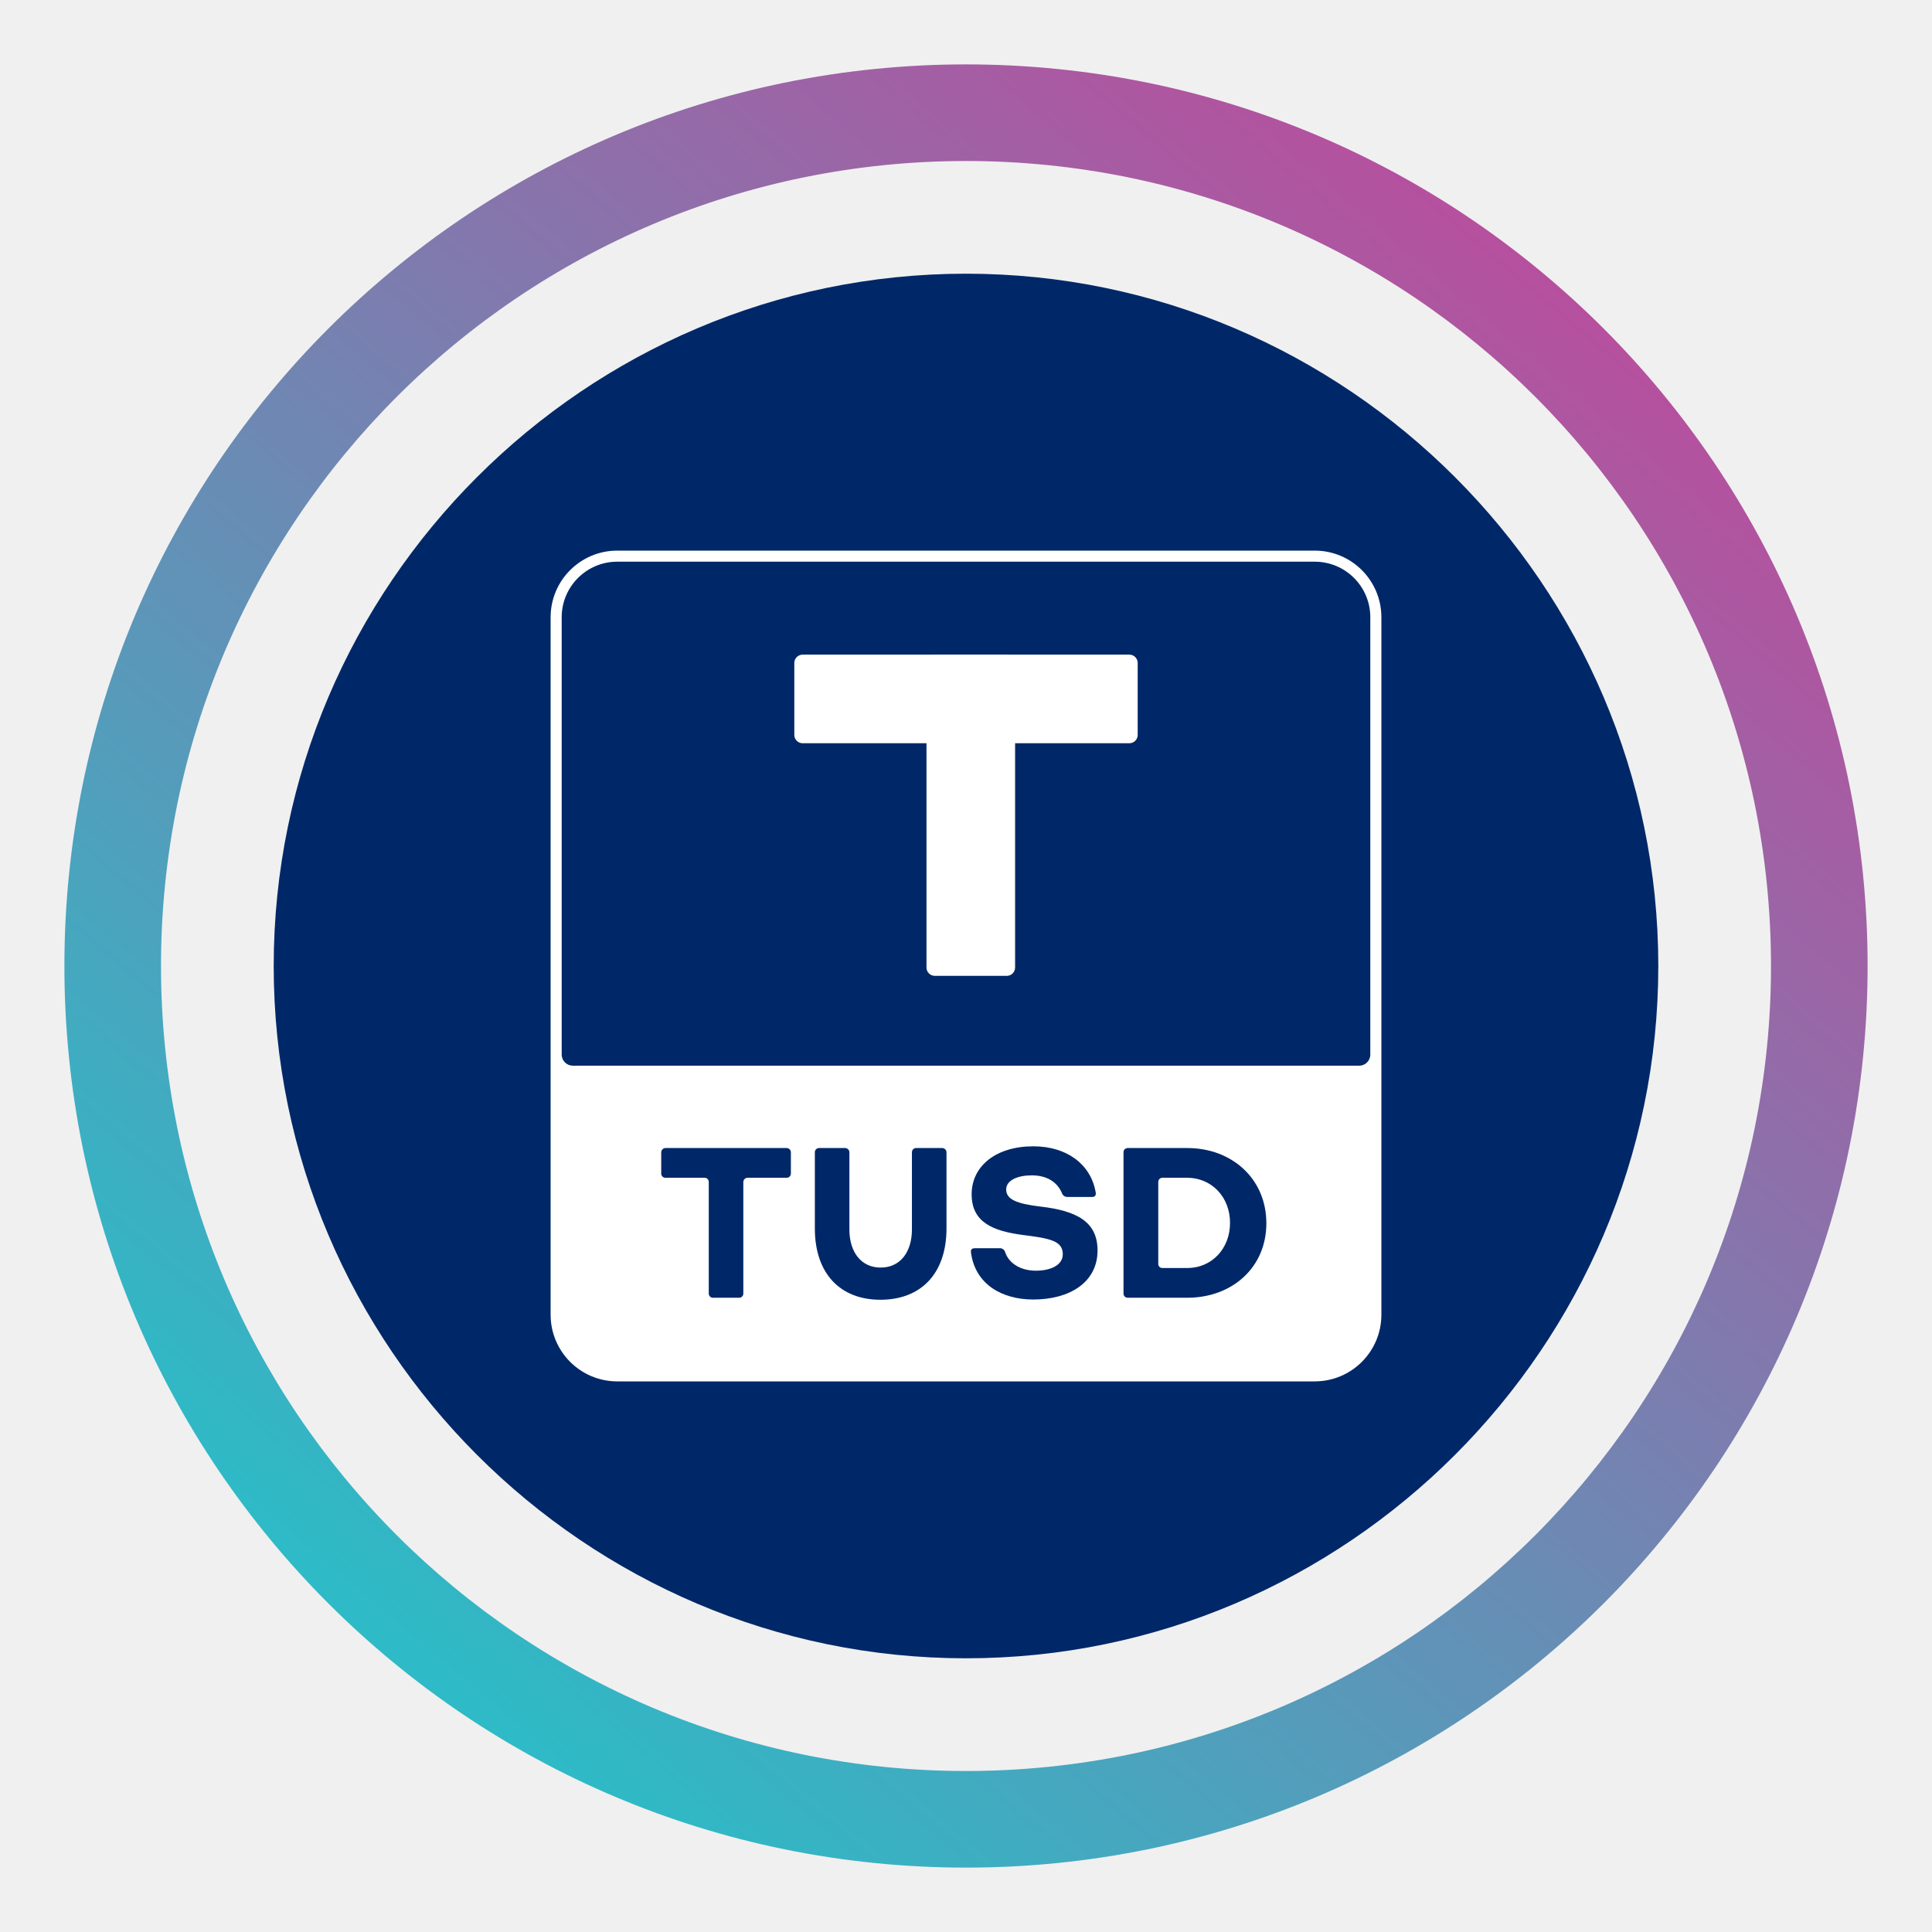
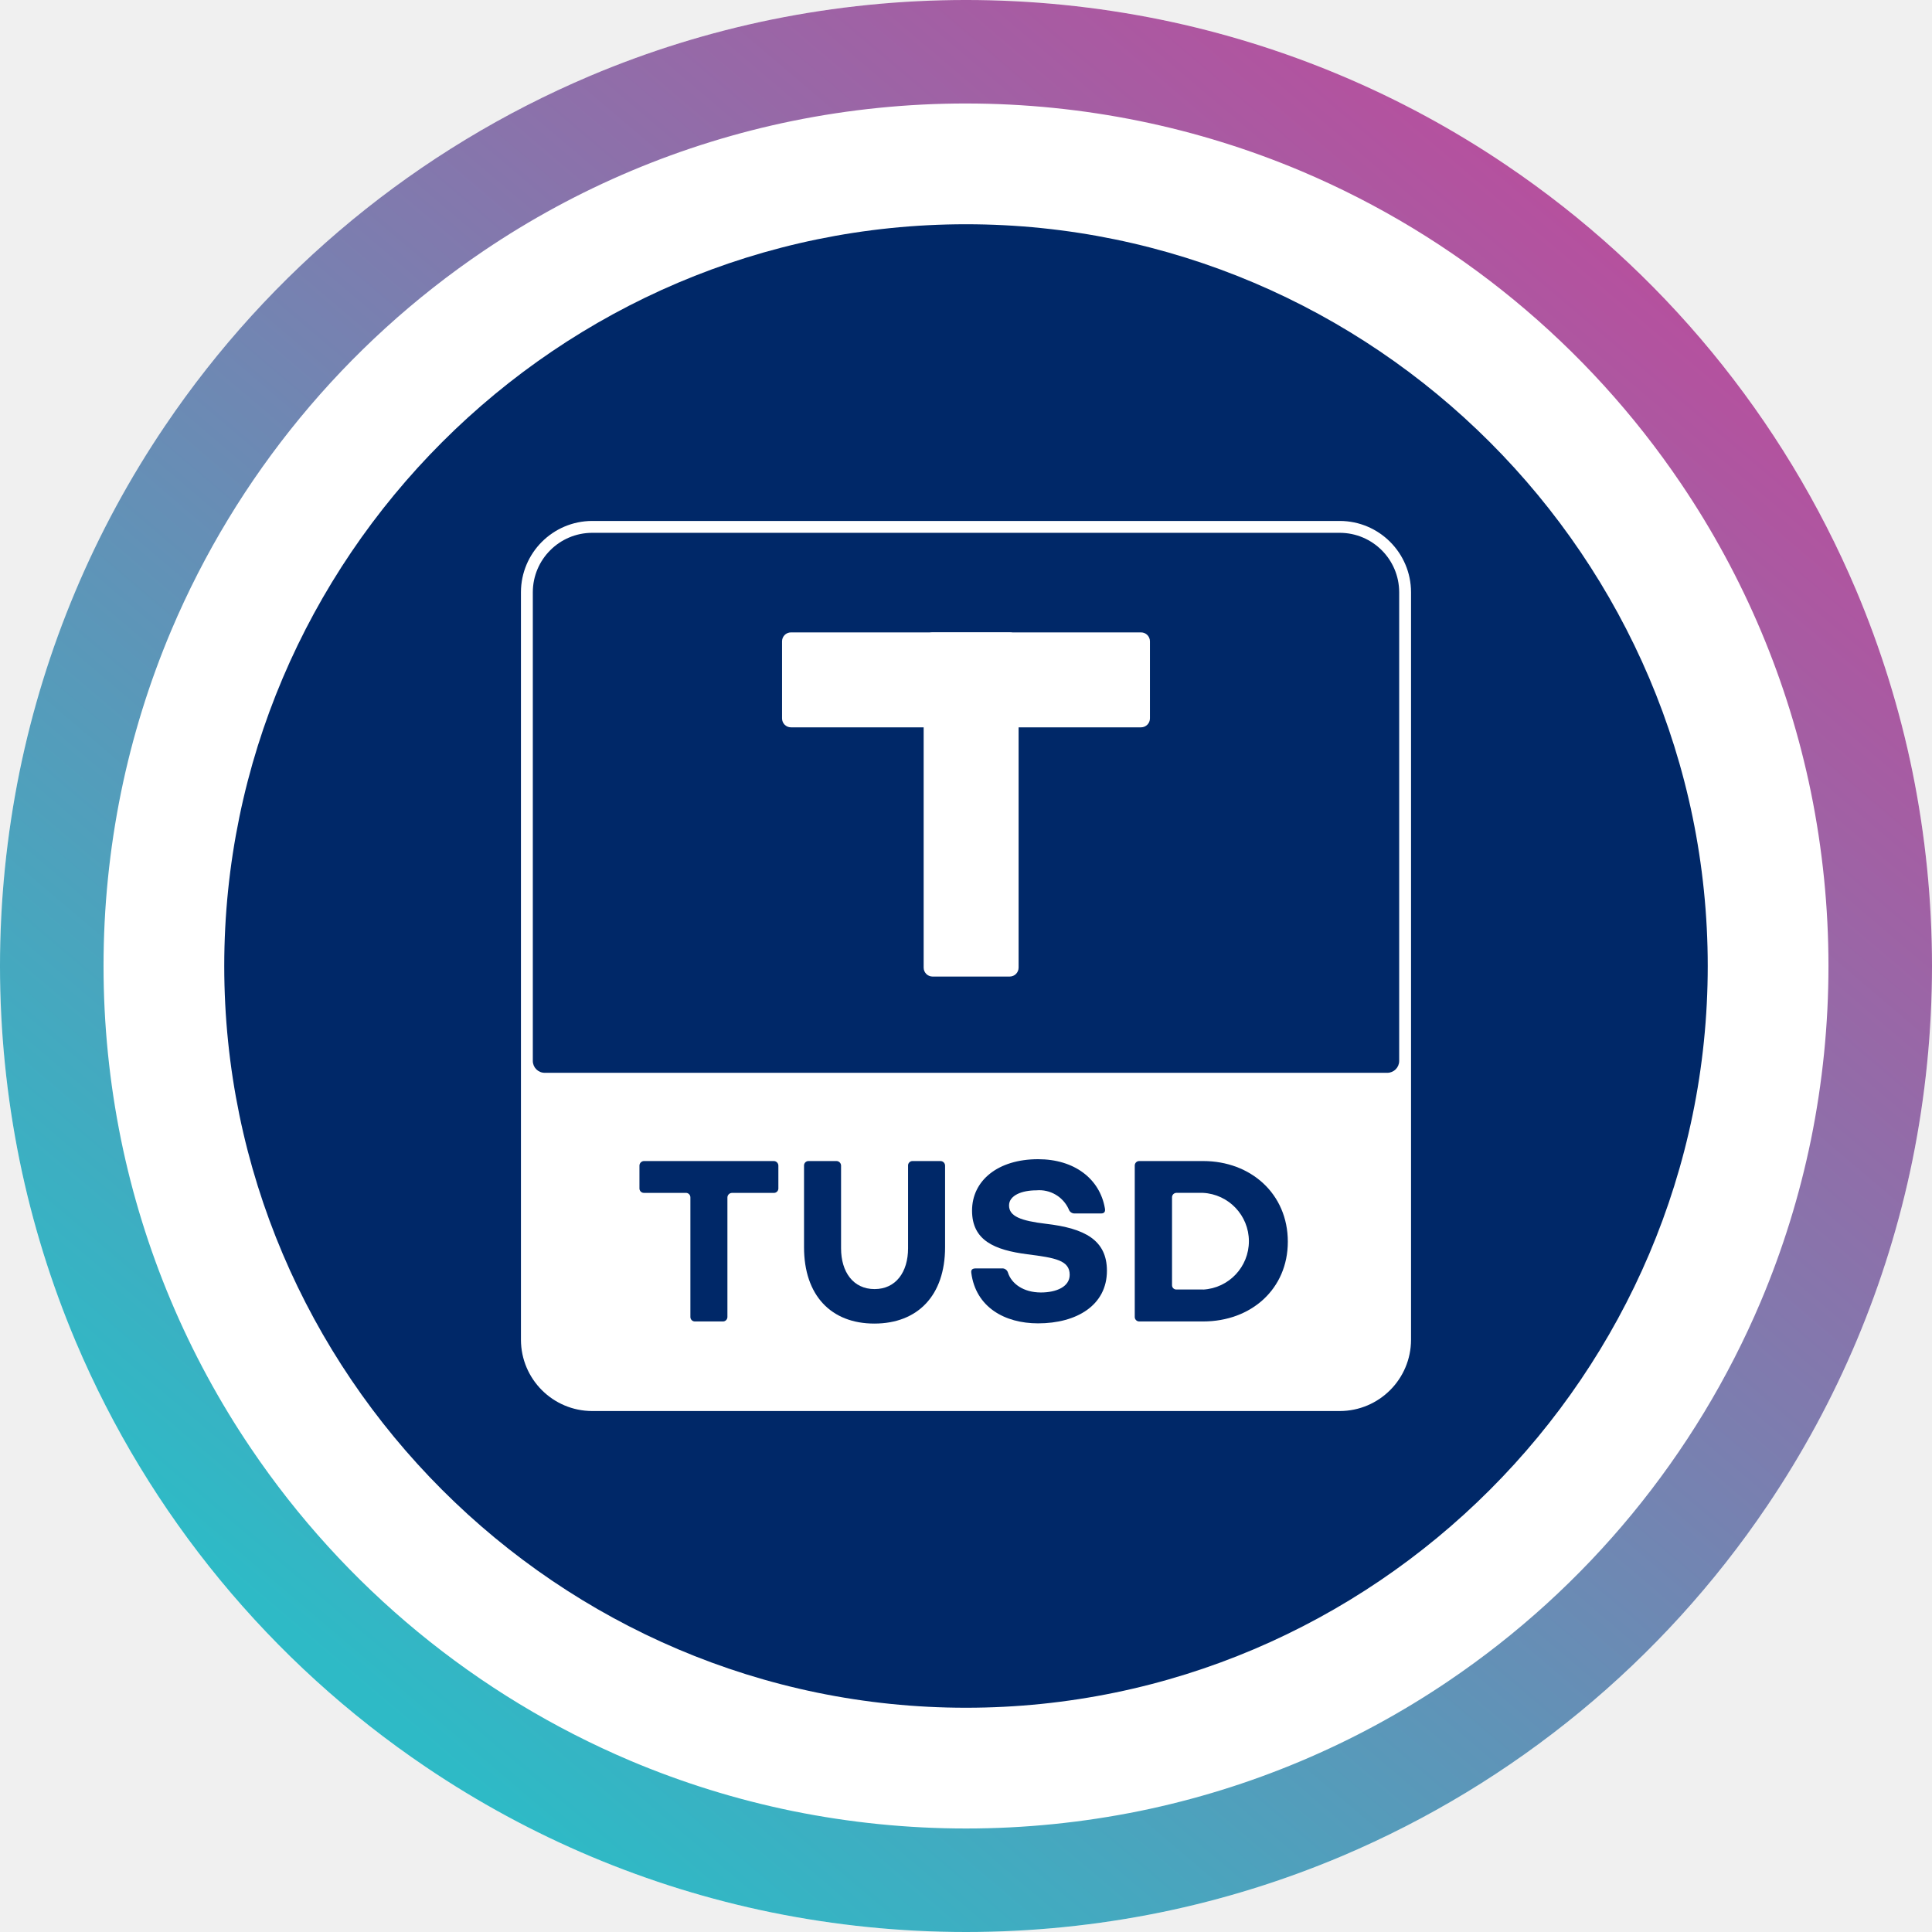
- <svg xmlns="http://www.w3.org/2000/svg" width="600" height="600" viewBox="0 0 600 600">
+ <svg xmlns="http://www.w3.org/2000/svg" width="256" height="256" viewBox="0 0 256 256">
  <defs>
    <linearGradient id="a" x1="0.843" y1="0.135" x2="0.206" y2="0.886" gradientUnits="objectBoundingBox">
      <stop offset="0" stop-color="#b6509e" />
      <stop offset="1" stop-color="#2ebac6" />
    </linearGradient>
    <clipPath id="c">
-       <rect width="600" height="600" />
+       <rect width="256" height="256" />
    </clipPath>
  </defs>
  <g id="b" clip-path="url(#c)">
-     <path d="M-461,16584a282.152,282.152,0,0,1-56.43-5.689A278.714,278.714,0,0,1-569.989,16562a279.879,279.879,0,0,1-47.562-25.816,281.908,281.908,0,0,1-41.439-34.189,282.092,282.092,0,0,1-34.191-41.439A279.938,279.938,0,0,1-719,16412.988a278.581,278.581,0,0,1-16.315-52.56A282.074,282.074,0,0,1-741,16304a282.074,282.074,0,0,1,5.688-56.43A278.581,278.581,0,0,1-719,16195.011a280.059,280.059,0,0,1,25.816-47.563,282,282,0,0,1,34.191-41.438,282.062,282.062,0,0,1,41.439-34.191A280.058,280.058,0,0,1-569.989,16046a278.57,278.57,0,0,1,52.559-16.315A282.1,282.1,0,0,1-461,16024a282.1,282.1,0,0,1,56.43,5.688A278.568,278.568,0,0,1-352.011,16046a280.059,280.059,0,0,1,47.562,25.815,282.07,282.07,0,0,1,41.439,34.191,282,282,0,0,1,34.191,41.438A280.073,280.073,0,0,1-203,16195.011a278.559,278.559,0,0,1,16.315,52.559A282.066,282.066,0,0,1-181,16304a282.066,282.066,0,0,1-5.689,56.43,278.583,278.583,0,0,1-16.315,52.56,279.941,279.941,0,0,1-25.816,47.563,282.087,282.087,0,0,1-34.191,41.439,281.917,281.917,0,0,1-41.439,34.189A279.889,279.889,0,0,1-352.011,16562a278.707,278.707,0,0,1-52.559,16.316A282.154,282.154,0,0,1-461,16584Zm0-530a251.866,251.866,0,0,0-50.384,5.079,248.733,248.733,0,0,0-46.928,14.567,249.955,249.955,0,0,0-42.466,23.05,251.827,251.827,0,0,0-37,30.527,251.764,251.764,0,0,0-30.527,37,250.02,250.02,0,0,0-23.05,42.466,248.736,248.736,0,0,0-14.567,46.928A251.844,251.844,0,0,0-711,16304a251.844,251.844,0,0,0,5.079,50.384,248.793,248.793,0,0,0,14.567,46.928,250.029,250.029,0,0,0,23.05,42.467,251.933,251.933,0,0,0,30.527,37,252.012,252.012,0,0,0,37,30.527,250.162,250.162,0,0,0,42.466,23.051,248.874,248.874,0,0,0,46.928,14.564A251.767,251.767,0,0,0-461,16554a251.767,251.767,0,0,0,50.384-5.08,248.86,248.86,0,0,0,46.928-14.564,250.155,250.155,0,0,0,42.466-23.051,251.893,251.893,0,0,0,37-30.527,251.934,251.934,0,0,0,30.527-37,250.046,250.046,0,0,0,23.05-42.467,248.792,248.792,0,0,0,14.567-46.928A251.838,251.838,0,0,0-211,16304a251.838,251.838,0,0,0-5.079-50.384,248.74,248.74,0,0,0-14.567-46.928,250,250,0,0,0-23.05-42.466,251.77,251.77,0,0,0-30.527-37,251.831,251.831,0,0,0-37-30.527,249.951,249.951,0,0,0-42.466-23.05,248.723,248.723,0,0,0-46.928-14.567A251.867,251.867,0,0,0-461,16054Z" transform="translate(761.001 -16003.998)" fill="url(#a)" />
-     <g transform="translate(85 85)">
-       <path d="M215,430h0C96.75,430,0,333.25,0,215H0C0,96.75,96.75,0,215,0h0C333.25,0,430,96.75,430,215h0C430,333.25,333.25,430,215,430Z" fill="#002868" />
-       <path d="M337.36,358H120.64A20.7,20.7,0,0,1,100,337.36V120.64A20.7,20.7,0,0,1,120.64,100H337.36A20.7,20.7,0,0,1,358,120.64V337.36A20.7,20.7,0,0,1,337.36,358Z" transform="translate(-14 -14)" fill="#fff" />
-       <g transform="translate(120.348 270.995)">
-         <path d="M155.936,362.232a1.29,1.29,0,0,1-1.23-1.3V326.266a1.29,1.29,0,0,0-1.23-1.3H141.239a1.284,1.284,0,0,1-1.3-1.23v-6.7a1.35,1.35,0,0,1,1.3-1.3h37.668a1.344,1.344,0,0,1,1.3,1.3v6.7a1.29,1.29,0,0,1-1.3,1.23H166.738a1.344,1.344,0,0,0-1.3,1.3v34.667a1.29,1.29,0,0,1-1.23,1.3Z" transform="translate(-139.94 -315.198)" fill="#002868" />
-         <path d="M225.572,317.039a1.29,1.29,0,0,1,1.23-1.3h8.2a1.344,1.344,0,0,1,1.3,1.3V340.7c0,14.018-7.929,22.154-20.511,22.154-12.513,0-20.373-8.136-20.373-22.154V317.039a1.29,1.29,0,0,1,1.23-1.3h8.2a1.344,1.344,0,0,1,1.3,1.3v23.994c0,6.906,3.552,11.825,9.709,11.825s9.709-4.919,9.709-11.825V317.039Z" transform="translate(-147.707 -315.198)" fill="#002868" />
-         <path d="M281.869,330.831a1.752,1.752,0,0,1-1.849-1.23c-1.436-3.354-4.584-5.47-9.365-5.47-4.309,0-7.929,1.505-7.929,4.377,0,3.148,3.354,4.446,10.733,5.332,11.214,1.3,17.639,4.721,17.639,13.605,0,9.985-8.755,15.248-19.961,15.248-9.709,0-18.051-4.721-19.35-14.629-.138-.955.344-1.3,1.3-1.3h7.525a1.692,1.692,0,0,1,1.78,1.161c1.023,3.285,4.515,5.814,9.572,5.814,4.446,0,8.342-1.643,8.342-5.126,0-4.171-4.1-4.919-12.307-5.951-9.434-1.23-16-3.965-16-12.651s7.456-14.9,19.144-14.9c10.526,0,17.845,5.676,19.35,14.156.206.955-.069,1.574-1.092,1.574h-7.534Z" transform="translate(-155.595 -315.11)" fill="#002868" />
-         <path d="M308.11,362.232a1.29,1.29,0,0,1-1.23-1.3V317.039a1.29,1.29,0,0,1,1.23-1.3H326.7c13.812,0,24.544,9.5,24.544,23.383,0,13.674-10.6,23.108-24.544,23.108H308.11ZM326.7,353c7.456,0,13.261-5.882,13.261-14.018s-5.814-14.018-13.33-14.018h-7.723a1.284,1.284,0,0,0-1.23,1.3v25.5a1.23,1.23,0,0,0,1.23,1.23H326.7Z" transform="translate(-163.312 -315.198)" fill="#002868" />
+     <circle cx="128" cy="128" r="128" fill="#fff" />
+     <g transform="translate(-20 -20)">
+       <path d="M128,256a128.976,128.976,0,0,1-25.8-2.6,127.309,127.309,0,0,1-45.77-19.261,128.366,128.366,0,0,1-46.375-56.315A127.357,127.357,0,0,1,2.6,153.8a129.251,129.251,0,0,1,0-51.593,127.31,127.31,0,0,1,19.26-45.77A128.372,128.372,0,0,1,78.177,10.059,127.33,127.33,0,0,1,102.2,2.6a129.244,129.244,0,0,1,51.593,0,127.308,127.308,0,0,1,45.77,19.26,128.367,128.367,0,0,1,46.375,56.316A127.343,127.343,0,0,1,253.4,102.2a129.248,129.248,0,0,1,0,51.593,127.3,127.3,0,0,1-19.26,45.77,128.382,128.382,0,0,1-56.316,46.375A127.4,127.4,0,0,1,153.8,253.4,128.977,128.977,0,0,1,128,256Zm0-242.287a115.145,115.145,0,0,0-23.033,2.322A113.657,113.657,0,0,0,64.1,33.232,114.622,114.622,0,0,0,22.7,83.515a113.7,113.7,0,0,0-6.659,21.452,115.4,115.4,0,0,0,0,46.065,113.66,113.66,0,0,0,17.2,40.866,114.627,114.627,0,0,0,50.282,41.407,113.75,113.75,0,0,0,21.453,6.658,115.381,115.381,0,0,0,46.065,0,113.609,113.609,0,0,0,40.866-17.2A114.622,114.622,0,0,0,233.3,172.485a113.741,113.741,0,0,0,6.659-21.453,115.4,115.4,0,0,0,0-46.065,113.662,113.662,0,0,0-17.2-40.865A114.619,114.619,0,0,0,172.485,22.7a113.74,113.74,0,0,0-21.453-6.659A115.145,115.145,0,0,0,128,13.714Z" transform="translate(20 20)" fill="url(#a)" />
+       <g transform="translate(49.714 49.714)">
+         <path d="M98.285,196.571h0C44.228,196.571,0,152.342,0,98.285H0C0,44.228,44.228,0,98.285,0h0c54.057,0,98.285,44.228,98.285,98.285h0C196.571,152.342,152.342,196.571,98.285,196.571Z" fill="#002868" />
+         <path d="M208.507,217.942H109.435A9.463,9.463,0,0,1,100,208.507V109.435A9.463,9.463,0,0,1,109.435,100h99.072a9.463,9.463,0,0,1,9.435,9.435v99.072A9.463,9.463,0,0,1,208.507,217.942Z" transform="translate(-60.686 -60.686)" fill="#fff" />
+         <g transform="translate(55.016 123.883)">
+           <path d="M147.252,336.993a.59.59,0,0,1-.562-.594V320.552a.59.59,0,0,0-.562-.594h-5.594a.587.587,0,0,1-.594-.562v-3.063a.617.617,0,0,1,.594-.594h17.22a.614.614,0,0,1,.594.594V319.4a.59.59,0,0,1-.594.562H152.19a.614.614,0,0,0-.594.594V336.4a.59.59,0,0,1-.562.594Z" transform="translate(-139.94 -315.492)" fill="#002868" />
+           <path d="M209.2,316.334a.59.59,0,0,1,.562-.594h3.751a.614.614,0,0,1,.594.594v10.815c0,6.408-3.625,10.127-9.376,10.127-5.72,0-9.314-3.719-9.314-10.127V316.334a.59.59,0,0,1,.562-.594h3.751a.614.614,0,0,1,.594.594V327.3c0,3.157,1.624,5.406,4.439,5.406s4.439-2.249,4.439-5.406V316.334Z" transform="translate(-173.609 -315.492)" fill="#002868" />
+           <path d="M265.526,322.3a.8.8,0,0,1-.845-.562,4.282,4.282,0,0,0-4.281-2.5c-1.97,0-3.625.688-3.625,2,0,1.439,1.533,2.033,4.906,2.437,5.127.594,8.063,2.158,8.063,6.22,0,4.564-4,6.97-9.125,6.97-4.439,0-8.252-2.158-8.846-6.687-.063-.436.157-.594.594-.594h3.44a.774.774,0,0,1,.814.531c.468,1.5,2.064,2.658,4.376,2.658,2.033,0,3.813-.751,3.813-2.343,0-1.907-1.875-2.249-5.626-2.721-4.313-.562-7.312-1.812-7.312-5.783s3.409-6.813,8.751-6.813c4.812,0,8.158,2.595,8.846,6.471.094.436-.031.719-.5.719h-3.444Z" transform="translate(-207.801 -315.11)" fill="#002868" />
+           <path d="M307.442,336.993a.59.59,0,0,1-.562-.594V316.334a.59.59,0,0,1,.562-.594h8.5c6.314,0,11.22,4.344,11.22,10.69,0,6.251-4.844,10.564-11.22,10.564Zm8.5-4.222a6.417,6.417,0,0,0-.031-12.816h-3.53a.587.587,0,0,0-.562.594V332.2a.562.562,0,0,0,.562.562h3.562Z" transform="translate(-241.249 -315.492)" fill="#002868" />
+         </g>
+         <path d="M217.225,175.552H105.573A1.577,1.577,0,0,1,104,173.979V111.863A7.886,7.886,0,0,1,111.863,104h99.072a7.886,7.886,0,0,1,7.863,7.863v62.116A1.577,1.577,0,0,1,217.225,175.552Z" transform="translate(-63.113 -63.113)" fill="#002868" />
+         <path d="M247.131,183.164H236.909a1.183,1.183,0,0,1-1.179-1.179V138.739a1.183,1.183,0,0,1,1.179-1.179h10.222a1.183,1.183,0,0,1,1.179,1.179v43.246A1.183,1.183,0,0,1,247.131,183.164Z" transform="translate(-143.055 -83.479)" fill="#fff" />
+         <path d="M235.57,150.141H189.179A1.183,1.183,0,0,1,188,148.961V138.739a1.183,1.183,0,0,1,1.179-1.179H235.57a1.183,1.183,0,0,1,1.179,1.179v10.222A1.183,1.183,0,0,1,235.57,150.141Z" transform="translate(-114.089 -83.479)" fill="#fff" />
      </g>
-       <path d="M351.68,260.52H107.44a3.45,3.45,0,0,1-3.44-3.44V121.2A17.251,17.251,0,0,1,121.2,104H337.92a17.251,17.251,0,0,1,17.2,17.2V257.08A3.45,3.45,0,0,1,351.68,260.52Z" transform="translate(-14.56 -14.56)" fill="#002868" />
-       <path d="M260.67,237.32H238.31a2.588,2.588,0,0,1-2.58-2.58v-94.6a2.588,2.588,0,0,1,2.58-2.58h22.36a2.588,2.588,0,0,1,2.58,2.58v94.6A2.588,2.588,0,0,1,260.67,237.32Z" transform="translate(-33.002 -19.258)" fill="#fff" />
-       <path d="M292.06,165.08H190.58A2.588,2.588,0,0,1,188,162.5V140.14a2.588,2.588,0,0,1,2.58-2.58H292.06a2.588,2.588,0,0,1,2.58,2.58V162.5A2.588,2.588,0,0,1,292.06,165.08Z" transform="translate(-26.32 -19.258)" fill="#fff" />
    </g>
  </g>
</svg>
